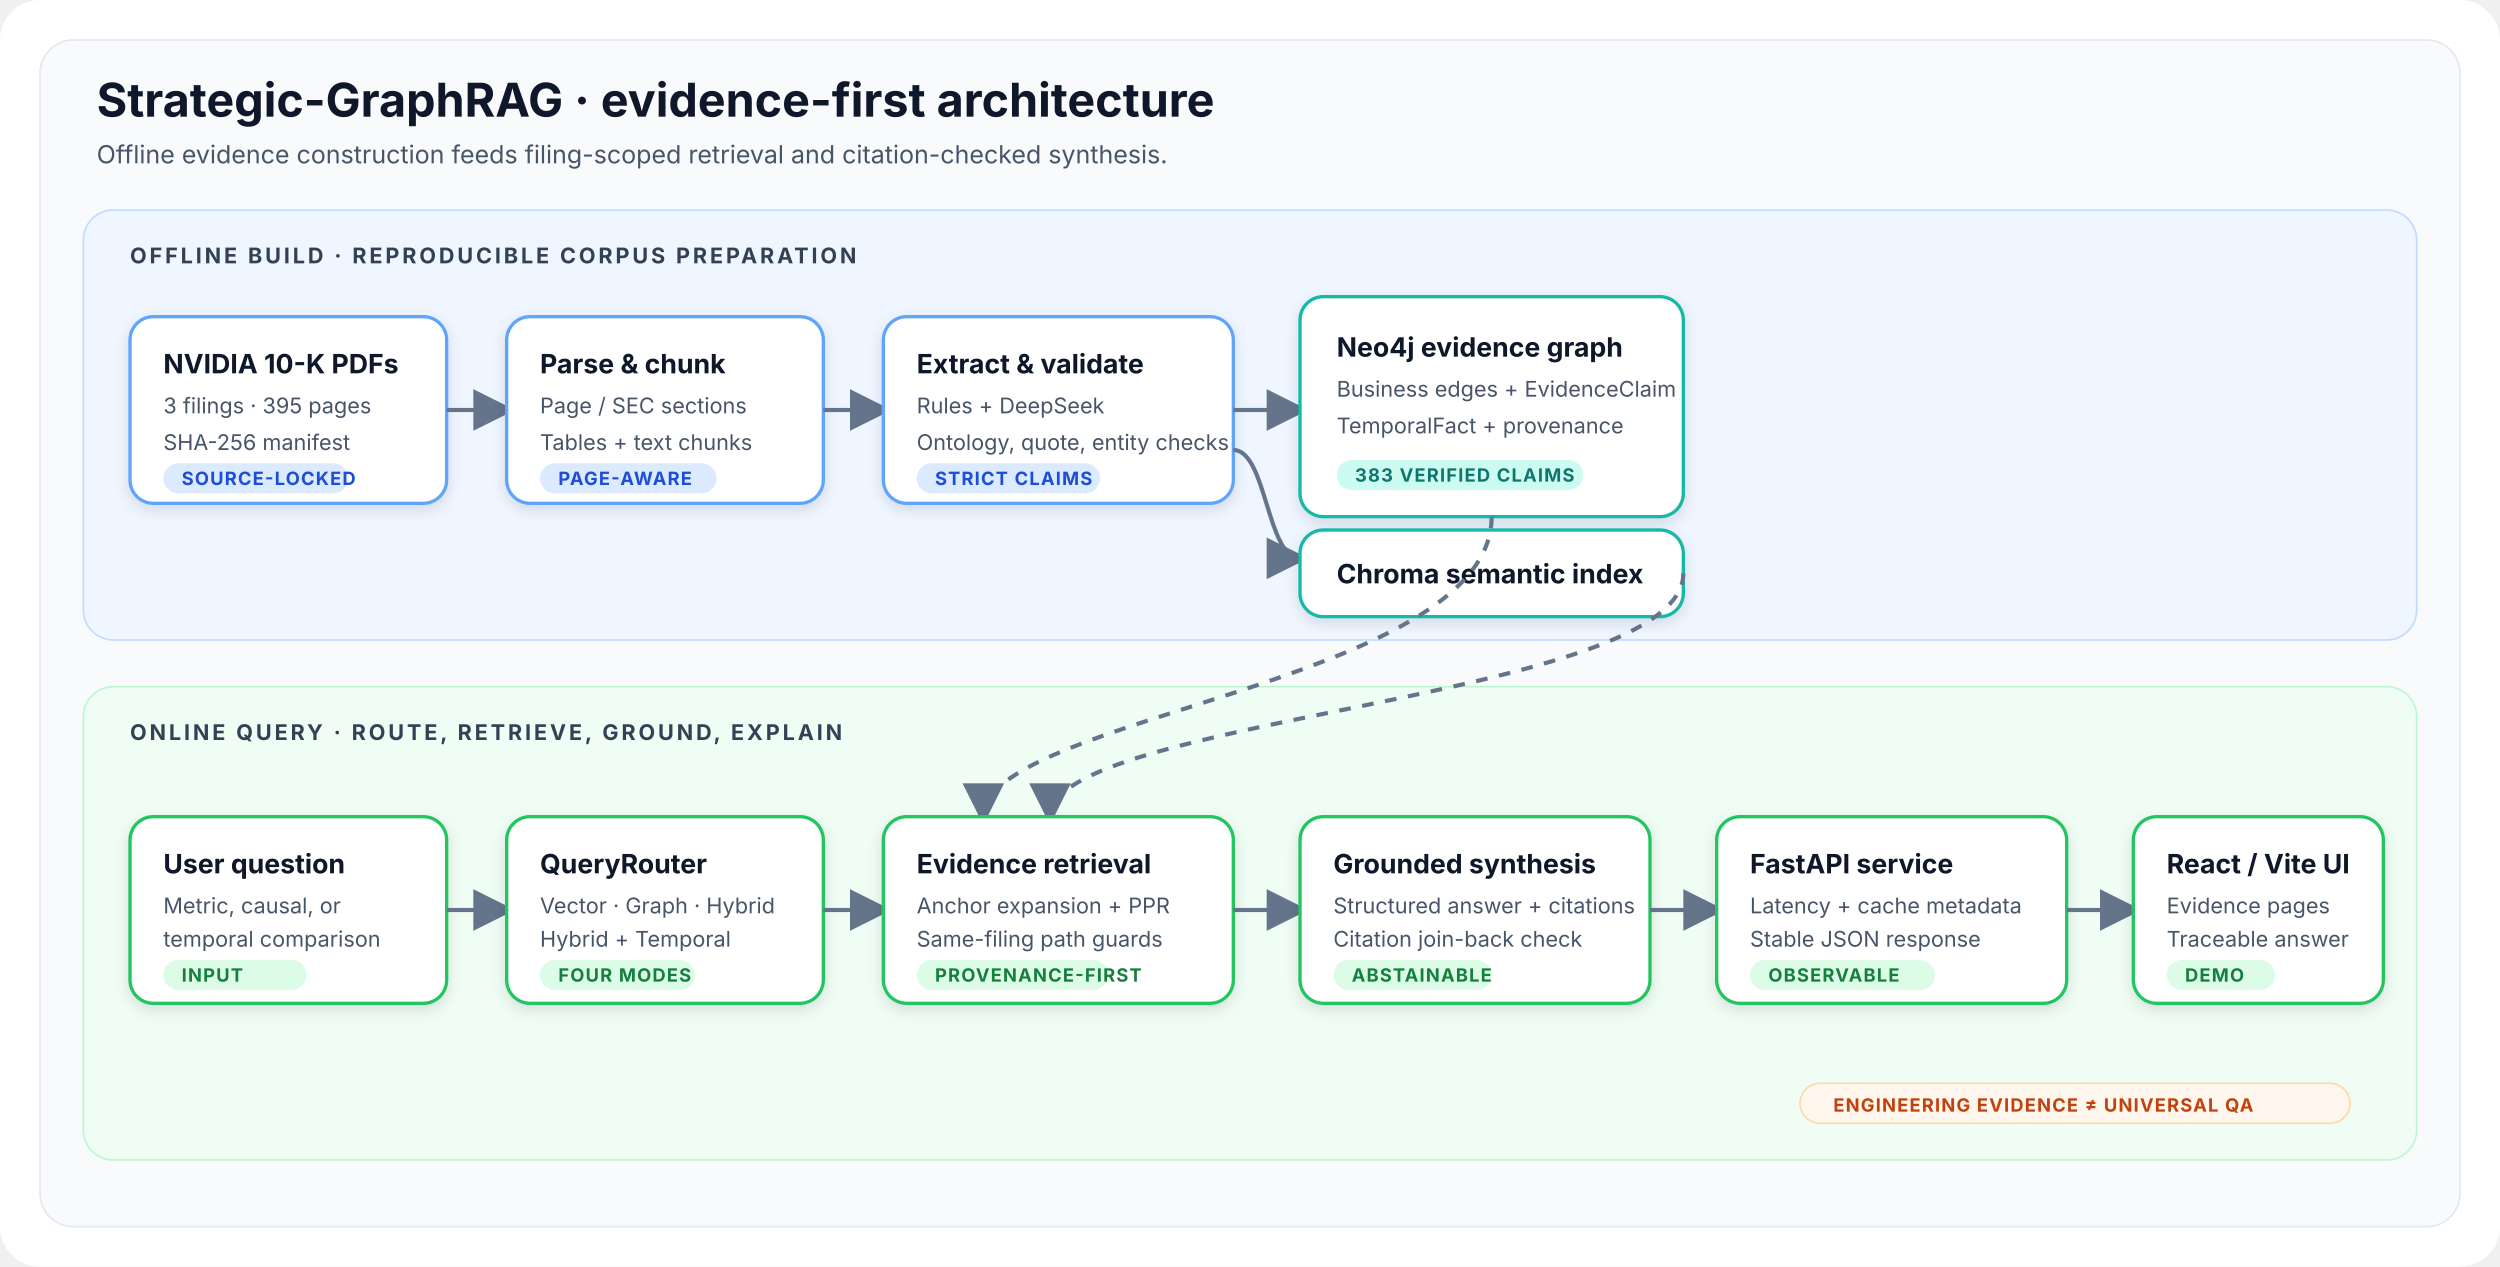
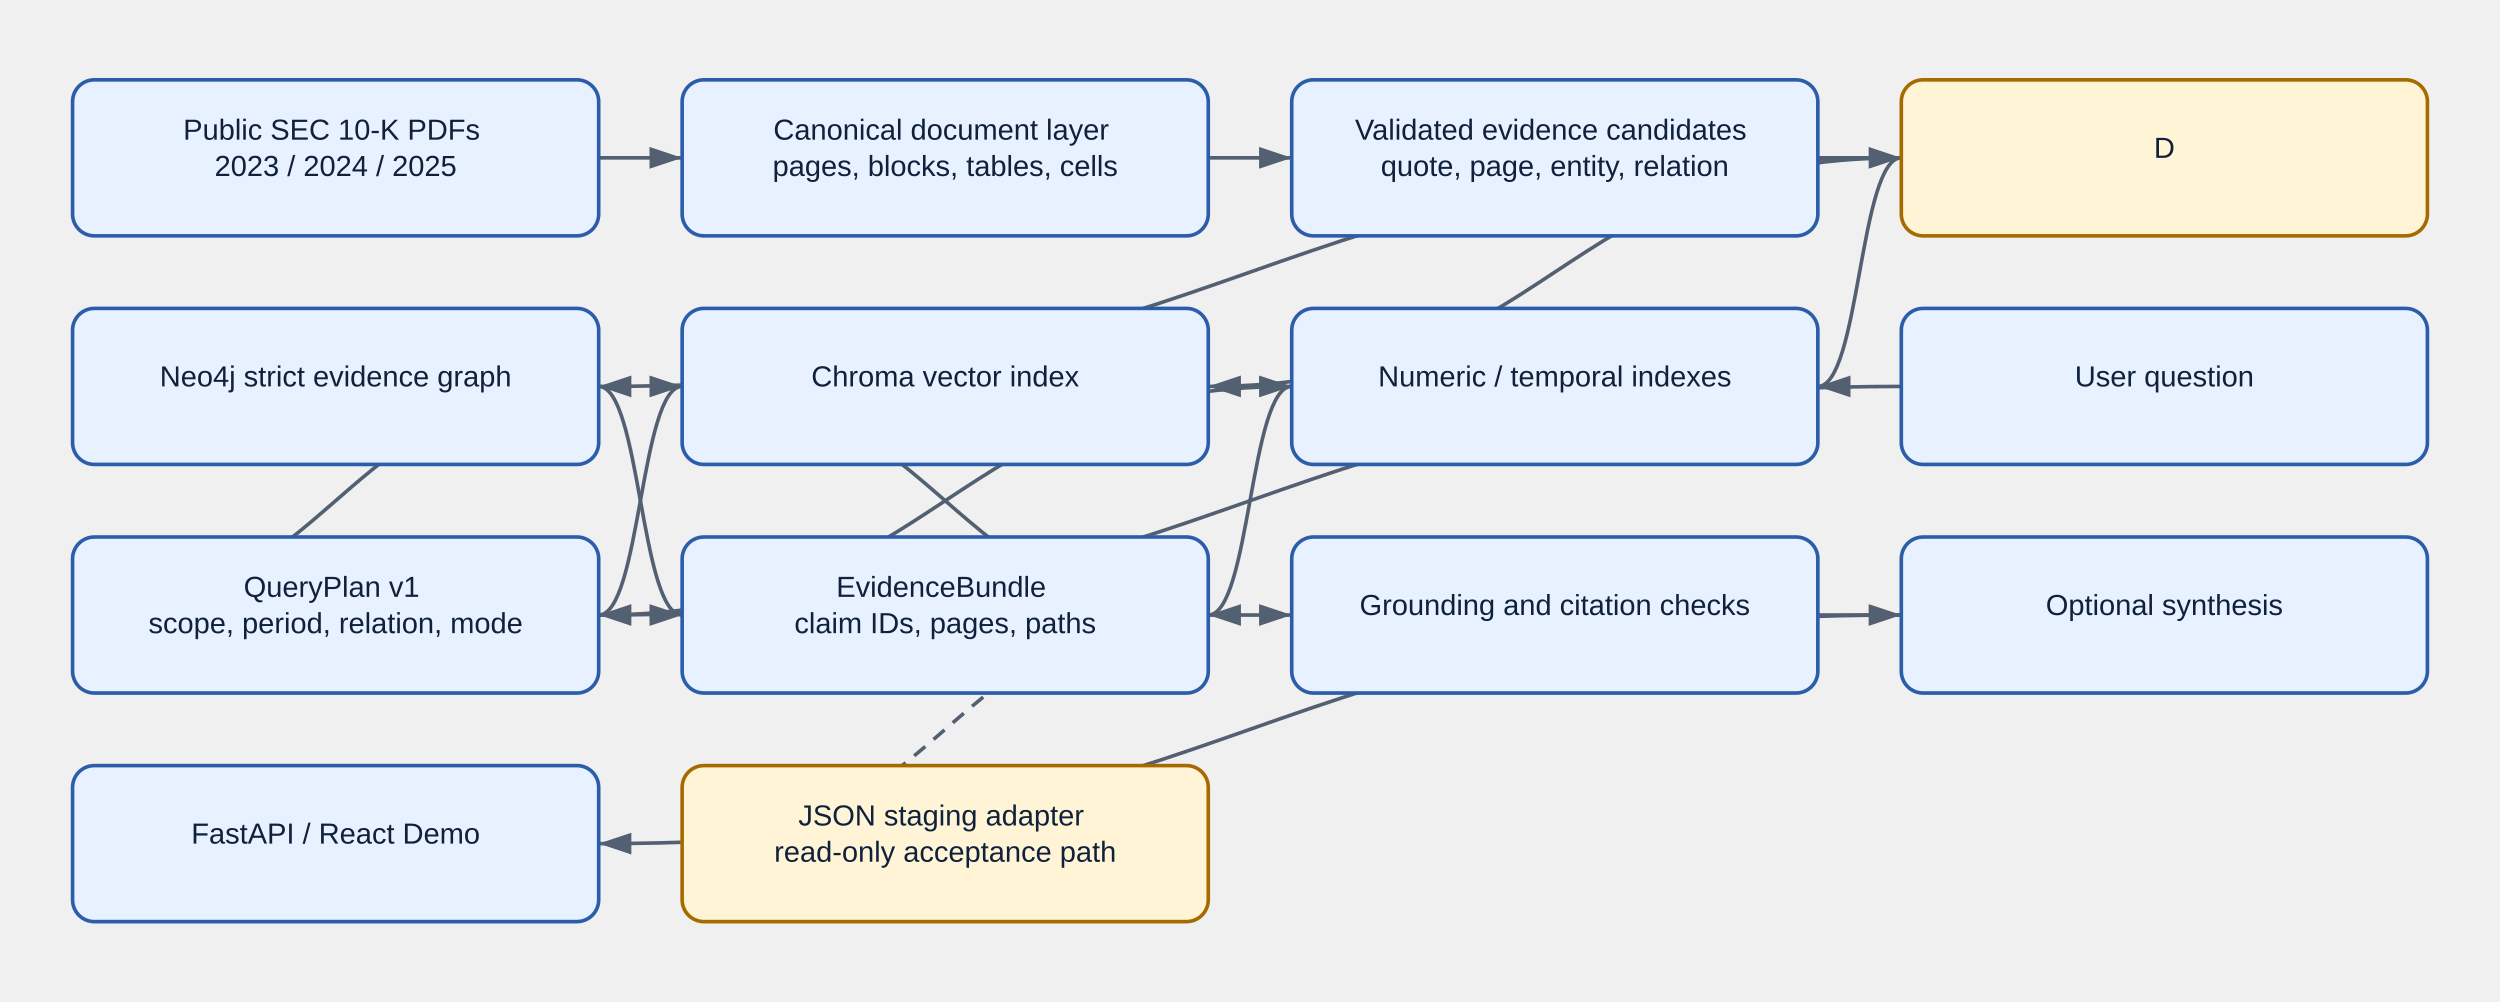
- <svg xmlns="http://www.w3.org/2000/svg" width="1500" height="760" viewBox="0 0 1500 760" role="img" aria-labelledby="title desc">
+ <svg xmlns="http://www.w3.org/2000/svg" width="1378" height="552" viewBox="0 0 1378 552" role="img" aria-labelledby="title desc">
  <defs>
-     <marker id="arrow" markerWidth="10" markerHeight="10" refX="8" refY="5" orient="auto">
-       <path d="M0,0 L10,5 L0,10 z" fill="#64748b" />
+     <marker id="arrow" markerWidth="10" markerHeight="10" refX="9" refY="3" orient="auto">
+       <path d="M0,0 L0,6 L9,3 z" fill="#526071" />
    </marker>
-     <filter id="shadow" x="-20%" y="-20%" width="140%" height="140%">
-       <feDropShadow dx="0" dy="3" stdDeviation="4" flood-color="#0f172a" flood-opacity="0.12" />
-     </filter>
-     <style>
-       .title{font:700 28px Inter,Segoe UI,Arial,sans-serif;fill:#0f172a}
-       .subtitle{font:400 15px Inter,Segoe UI,Arial,sans-serif;fill:#475569}
-       .lane{font:700 13px Inter,Segoe UI,Arial,sans-serif;letter-spacing:1.7px;fill:#334155}
-       .node-title{font:700 16px Inter,Segoe UI,Arial,sans-serif;fill:#0f172a}
-       .node-body{font:400 13px Inter,Segoe UI,Arial,sans-serif;fill:#475569}
-       .chip{font:700 11px Inter,Segoe UI,Arial,sans-serif;letter-spacing:.7px}
-       .edge{stroke:#64748b;stroke-width:2.5;fill:none;marker-end:url(#arrow)}
-       .dashed{stroke-dasharray:7 7}
-     </style>
  </defs>
-   <rect width="1500" height="760" rx="24" fill="#ffffff" />
-   <rect x="24" y="24" width="1452" height="712" rx="20" fill="#f8fafc" stroke="#e2e8f0" />
-   <text x="58" y="70" class="title">Strategic-GraphRAG · evidence-first architecture</text>
-   <text x="58" y="98" class="subtitle">Offline evidence construction feeds filing-scoped retrieval and citation-checked synthesis.</text>
-   <rect x="50" y="126" width="1400" height="258" rx="18" fill="#eff6ff" stroke="#bfdbfe" />
-   <text x="78" y="158" class="lane">OFFLINE BUILD · REPRODUCIBLE CORPUS PREPARATION</text>
-   <rect x="78" y="190" width="190" height="112" rx="14" fill="#ffffff" stroke="#60a5fa" stroke-width="2" filter="url(#shadow)" />
-   <text x="98" y="224" class="node-title">NVIDIA 10-K PDFs</text>
-   <text x="98" y="248" class="node-body">3 filings · 395 pages</text>
-   <text x="98" y="270" class="node-body">SHA-256 manifest</text>
-   <rect x="98" y="278" width="111" height="18" rx="9" fill="#dbeafe" />
-   <text x="109" y="291" class="chip" fill="#1d4ed8">SOURCE-LOCKED</text>
-   <path d="M268 246 H304" class="edge" />
-   <rect x="304" y="190" width="190" height="112" rx="14" fill="#ffffff" stroke="#60a5fa" stroke-width="2" filter="url(#shadow)" />
-   <text x="324" y="224" class="node-title">Parse &amp; chunk</text>
-   <text x="324" y="248" class="node-body">Page / SEC sections</text>
-   <text x="324" y="270" class="node-body">Tables + text chunks</text>
-   <rect x="324" y="278" width="106" height="18" rx="9" fill="#dbeafe" />
-   <text x="335" y="291" class="chip" fill="#1d4ed8">PAGE-AWARE</text>
-   <path d="M494 246 H530" class="edge" />
-   <rect x="530" y="190" width="210" height="112" rx="14" fill="#ffffff" stroke="#60a5fa" stroke-width="2" filter="url(#shadow)" />
-   <text x="550" y="224" class="node-title">Extract &amp; validate</text>
-   <text x="550" y="248" class="node-body">Rules + DeepSeek</text>
-   <text x="550" y="270" class="node-body">Ontology, quote, entity checks</text>
-   <rect x="550" y="278" width="110" height="18" rx="9" fill="#dbeafe" />
-   <text x="561" y="291" class="chip" fill="#1d4ed8">STRICT CLAIMS</text>
-   <path d="M740 246 H780" class="edge" />
-   <rect x="780" y="178" width="230" height="132" rx="14" fill="#ffffff" stroke="#14b8a6" stroke-width="2" filter="url(#shadow)" />
-   <text x="802" y="214" class="node-title">Neo4j evidence graph</text>
-   <text x="802" y="238" class="node-body">Business edges + EvidenceClaim</text>
-   <text x="802" y="260" class="node-body">TemporalFact + provenance</text>
-   <rect x="802" y="276" width="148" height="18" rx="9" fill="#ccfbf1" />
-   <text x="813" y="289" class="chip" fill="#0f766e">383 VERIFIED CLAIMS</text>
-   <path d="M740 270 C760 270 760 335 780 335" class="edge" />
-   <rect x="780" y="318" width="230" height="52" rx="14" fill="#ffffff" stroke="#14b8a6" stroke-width="2" filter="url(#shadow)" />
-   <text x="802" y="350" class="node-title">Chroma semantic index</text>
-   <rect x="50" y="412" width="1400" height="284" rx="18" fill="#f0fdf4" stroke="#bbf7d0" />
-   <text x="78" y="444" class="lane">ONLINE QUERY · ROUTE, RETRIEVE, GROUND, EXPLAIN</text>
-   <rect x="78" y="490" width="190" height="112" rx="14" fill="#ffffff" stroke="#22c55e" stroke-width="2" filter="url(#shadow)" />
-   <text x="98" y="524" class="node-title">User question</text>
-   <text x="98" y="548" class="node-body">Metric, causal, or</text>
-   <text x="98" y="568" class="node-body">temporal comparison</text>
-   <rect x="98" y="576" width="86" height="18" rx="9" fill="#dcfce7" />
-   <text x="109" y="589" class="chip" fill="#15803d">INPUT</text>
-   <path d="M268 546 H304" class="edge" />
-   <rect x="304" y="490" width="190" height="112" rx="14" fill="#ffffff" stroke="#22c55e" stroke-width="2" filter="url(#shadow)" />
-   <text x="324" y="524" class="node-title">QueryRouter</text>
-   <text x="324" y="548" class="node-body">Vector · Graph · Hybrid</text>
-   <text x="324" y="568" class="node-body">Hybrid + Temporal</text>
-   <rect x="324" y="576" width="93" height="18" rx="9" fill="#dcfce7" />
-   <text x="335" y="589" class="chip" fill="#15803d">FOUR MODES</text>
-   <path d="M494 546 H530" class="edge" />
-   <path d="M895 310 C895 410 590 430 590 490" class="edge dashed" />
-   <path d="M1010 344 C1010 420 630 430 630 490" class="edge dashed" />
-   <rect x="530" y="490" width="210" height="112" rx="14" fill="#ffffff" stroke="#22c55e" stroke-width="2" filter="url(#shadow)" />
-   <text x="550" y="524" class="node-title">Evidence retrieval</text>
-   <text x="550" y="548" class="node-body">Anchor expansion + PPR</text>
-   <text x="550" y="568" class="node-body">Same-filing path guards</text>
-   <rect x="550" y="576" width="115" height="18" rx="9" fill="#dcfce7" />
-   <text x="561" y="589" class="chip" fill="#15803d">PROVENANCE-FIRST</text>
-   <path d="M740 546 H780" class="edge" />
-   <rect x="780" y="490" width="210" height="112" rx="14" fill="#ffffff" stroke="#22c55e" stroke-width="2" filter="url(#shadow)" />
-   <text x="800" y="524" class="node-title">Grounded synthesis</text>
-   <text x="800" y="548" class="node-body">Structured answer + citations</text>
-   <text x="800" y="568" class="node-body">Citation join-back check</text>
-   <rect x="800" y="576" width="95" height="18" rx="9" fill="#dcfce7" />
-   <text x="811" y="589" class="chip" fill="#15803d">ABSTAINABLE</text>
-   <path d="M990 546 H1030" class="edge" />
-   <rect x="1030" y="490" width="210" height="112" rx="14" fill="#ffffff" stroke="#22c55e" stroke-width="2" filter="url(#shadow)" />
-   <text x="1050" y="524" class="node-title">FastAPI service</text>
-   <text x="1050" y="548" class="node-body">Latency + cache metadata</text>
-   <text x="1050" y="568" class="node-body">Stable JSON response</text>
-   <rect x="1050" y="576" width="111" height="18" rx="9" fill="#dcfce7" />
-   <text x="1061" y="589" class="chip" fill="#15803d">OBSERVABLE</text>
-   <path d="M1240 546 H1280" class="edge" />
-   <rect x="1280" y="490" width="150" height="112" rx="14" fill="#ffffff" stroke="#22c55e" stroke-width="2" filter="url(#shadow)" />
-   <text x="1300" y="524" class="node-title">React / Vite UI</text>
-   <text x="1300" y="548" class="node-body">Evidence pages</text>
-   <text x="1300" y="568" class="node-body">Traceable answer</text>
-   <rect x="1300" y="576" width="65" height="18" rx="9" fill="#dcfce7" />
-   <text x="1311" y="589" class="chip" fill="#15803d">DEMO</text>
-   <rect x="1080" y="650" width="330" height="24" rx="12" fill="#fff7ed" stroke="#fed7aa" />
-   <text x="1100" y="667" class="chip" fill="#c2410c">ENGINEERING EVIDENCE ≠ UNIVERSAL QA</text>
+   <style>.node{stroke-width:2}.implemented{fill:#e8f1ff;stroke:#2b5dab}.boundary{fill:#fff5d6;stroke:#a56b00}.unknown{fill:#f4f5f7;stroke:#526071}.label{font-family:Arial,sans-serif;font-size:16px;fill:#10213b}.edge{stroke:#526071;stroke-width:2;fill:none;marker-end:url(#arrow)}.dashed{stroke-dasharray:8 6}</style>
+   <path class="edge" d="M330.0,87.0 C353.0,87.0 353.0,87.0 376.0,87.0" />
+   <path class="edge" d="M666.0,87.0 C689.0,87.0 689.0,87.0 712.0,87.0" />
+   <path class="edge" d="M1002.0,87.0 C1025.0,87.0 1025.0,87.0 1048.0,87.0" />
+   <path class="edge" d="M1048.0,87.0 C689.0,87.0 689.0,213.0 330.0,213.0" />
+   <path class="edge" d="M1048.0,87.0 C857.0,87.0 857.0,213.0 666.0,213.0" />
+   <path class="edge" d="M1048.0,87.0 C1025.0,87.0 1025.0,213.0 1002.0,213.0" />
+   <path class="edge" d="M1048.0,213.0 C689.0,213.0 689.0,339.0 330.0,339.0" />
+   <path class="edge" d="M40.0,339.0 C185.0,339.0 185.0,213.0 330.0,213.0" />
+   <path class="edge" d="M330.0,339.0 C353.0,339.0 353.0,213.0 376.0,213.0" />
+   <path class="edge" d="M330.0,339.0 C521.0,339.0 521.0,213.0 712.0,213.0" />
+   <path class="edge" d="M330.0,213.0 C353.0,213.0 353.0,339.0 376.0,339.0" />
+   <path class="edge" d="M376.0,213.0 C521.0,213.0 521.0,339.0 666.0,339.0" />
+   <path class="edge" d="M712.0,213.0 C689.0,213.0 689.0,339.0 666.0,339.0" />
+   <path class="edge" d="M666.0,339.0 C689.0,339.0 689.0,339.0 712.0,339.0" />
+   <path class="edge" d="M1002.0,339.0 C1025.0,339.0 1025.0,339.0 1048.0,339.0" />
+   <path class="edge" d="M1048.0,339.0 C689.0,339.0 689.0,465.0 330.0,465.0" />
+   <path class="edge dashed" d="M376.0,465.0 C521.0,465.0 521.0,339.0 666.0,339.0" />
+   <rect class="node implemented" x="40" y="44" width="290" height="86" rx="12" />
+   <text class="label" text-anchor="middle" x="185.0" y="77.0">
+     <tspan x="185.0" dy="0">Public SEC 10-K PDFs</tspan>
+     <tspan x="185.0" dy="20">2023 / 2024 / 2025</tspan>
+   </text>
+   <rect class="node implemented" x="376" y="44" width="290" height="86" rx="12" />
+   <text class="label" text-anchor="middle" x="521.0" y="77.0">
+     <tspan x="521.0" dy="0">Canonical document layer</tspan>
+     <tspan x="521.0" dy="20">pages, blocks, tables, cells</tspan>
+   </text>
+   <rect class="node implemented" x="712" y="44" width="290" height="86" rx="12" />
+   <text class="label" text-anchor="middle" x="857.0" y="77.0">
+     <tspan x="857.0" dy="0">Validated evidence candidates</tspan>
+     <tspan x="857.0" dy="20">quote, page, entity, relation</tspan>
+   </text>
+   <rect class="node boundary" x="1048" y="44" width="290" height="86" rx="12" />
+   <text class="label" text-anchor="middle" x="1193.0" y="87.0">
+     <tspan x="1193.0" dy="0">D</tspan>
+   </text>
+   <rect class="node implemented" x="40" y="170" width="290" height="86" rx="12" />
+   <text class="label" text-anchor="middle" x="185.0" y="213.0">
+     <tspan x="185.0" dy="0">Neo4j strict evidence graph</tspan>
+   </text>
+   <rect class="node implemented" x="376" y="170" width="290" height="86" rx="12" />
+   <text class="label" text-anchor="middle" x="521.0" y="213.0">
+     <tspan x="521.0" dy="0">Chroma vector index</tspan>
+   </text>
+   <rect class="node implemented" x="712" y="170" width="290" height="86" rx="12" />
+   <text class="label" text-anchor="middle" x="857.0" y="213.0">
+     <tspan x="857.0" dy="0">Numeric / temporal indexes</tspan>
+   </text>
+   <rect class="node implemented" x="1048" y="170" width="290" height="86" rx="12" />
+   <text class="label" text-anchor="middle" x="1193.0" y="213.0">
+     <tspan x="1193.0" dy="0">User question</tspan>
+   </text>
+   <rect class="node implemented" x="40" y="296" width="290" height="86" rx="12" />
+   <text class="label" text-anchor="middle" x="185.0" y="329.0">
+     <tspan x="185.0" dy="0">QueryPlan v1</tspan>
+     <tspan x="185.0" dy="20">scope, period, relation, mode</tspan>
+   </text>
+   <rect class="node implemented" x="376" y="296" width="290" height="86" rx="12" />
+   <text class="label" text-anchor="middle" x="521.0" y="329.0">
+     <tspan x="521.0" dy="0">EvidenceBundle</tspan>
+     <tspan x="521.0" dy="20">claim IDs, pages, paths</tspan>
+   </text>
+   <rect class="node implemented" x="712" y="296" width="290" height="86" rx="12" />
+   <text class="label" text-anchor="middle" x="857.0" y="339.0">
+     <tspan x="857.0" dy="0">Grounding and citation checks</tspan>
+   </text>
+   <rect class="node implemented" x="1048" y="296" width="290" height="86" rx="12" />
+   <text class="label" text-anchor="middle" x="1193.0" y="339.0">
+     <tspan x="1193.0" dy="0">Optional synthesis</tspan>
+   </text>
+   <rect class="node implemented" x="40" y="422" width="290" height="86" rx="12" />
+   <text class="label" text-anchor="middle" x="185.0" y="465.0">
+     <tspan x="185.0" dy="0">FastAPI / React Demo</tspan>
+   </text>
+   <rect class="node boundary" x="376" y="422" width="290" height="86" rx="12" />
+   <text class="label" text-anchor="middle" x="521.0" y="455.0">
+     <tspan x="521.0" dy="0">JSON staging adapter</tspan>
+     <tspan x="521.0" dy="20">read-only acceptance path</tspan>
+   </text>
</svg>
